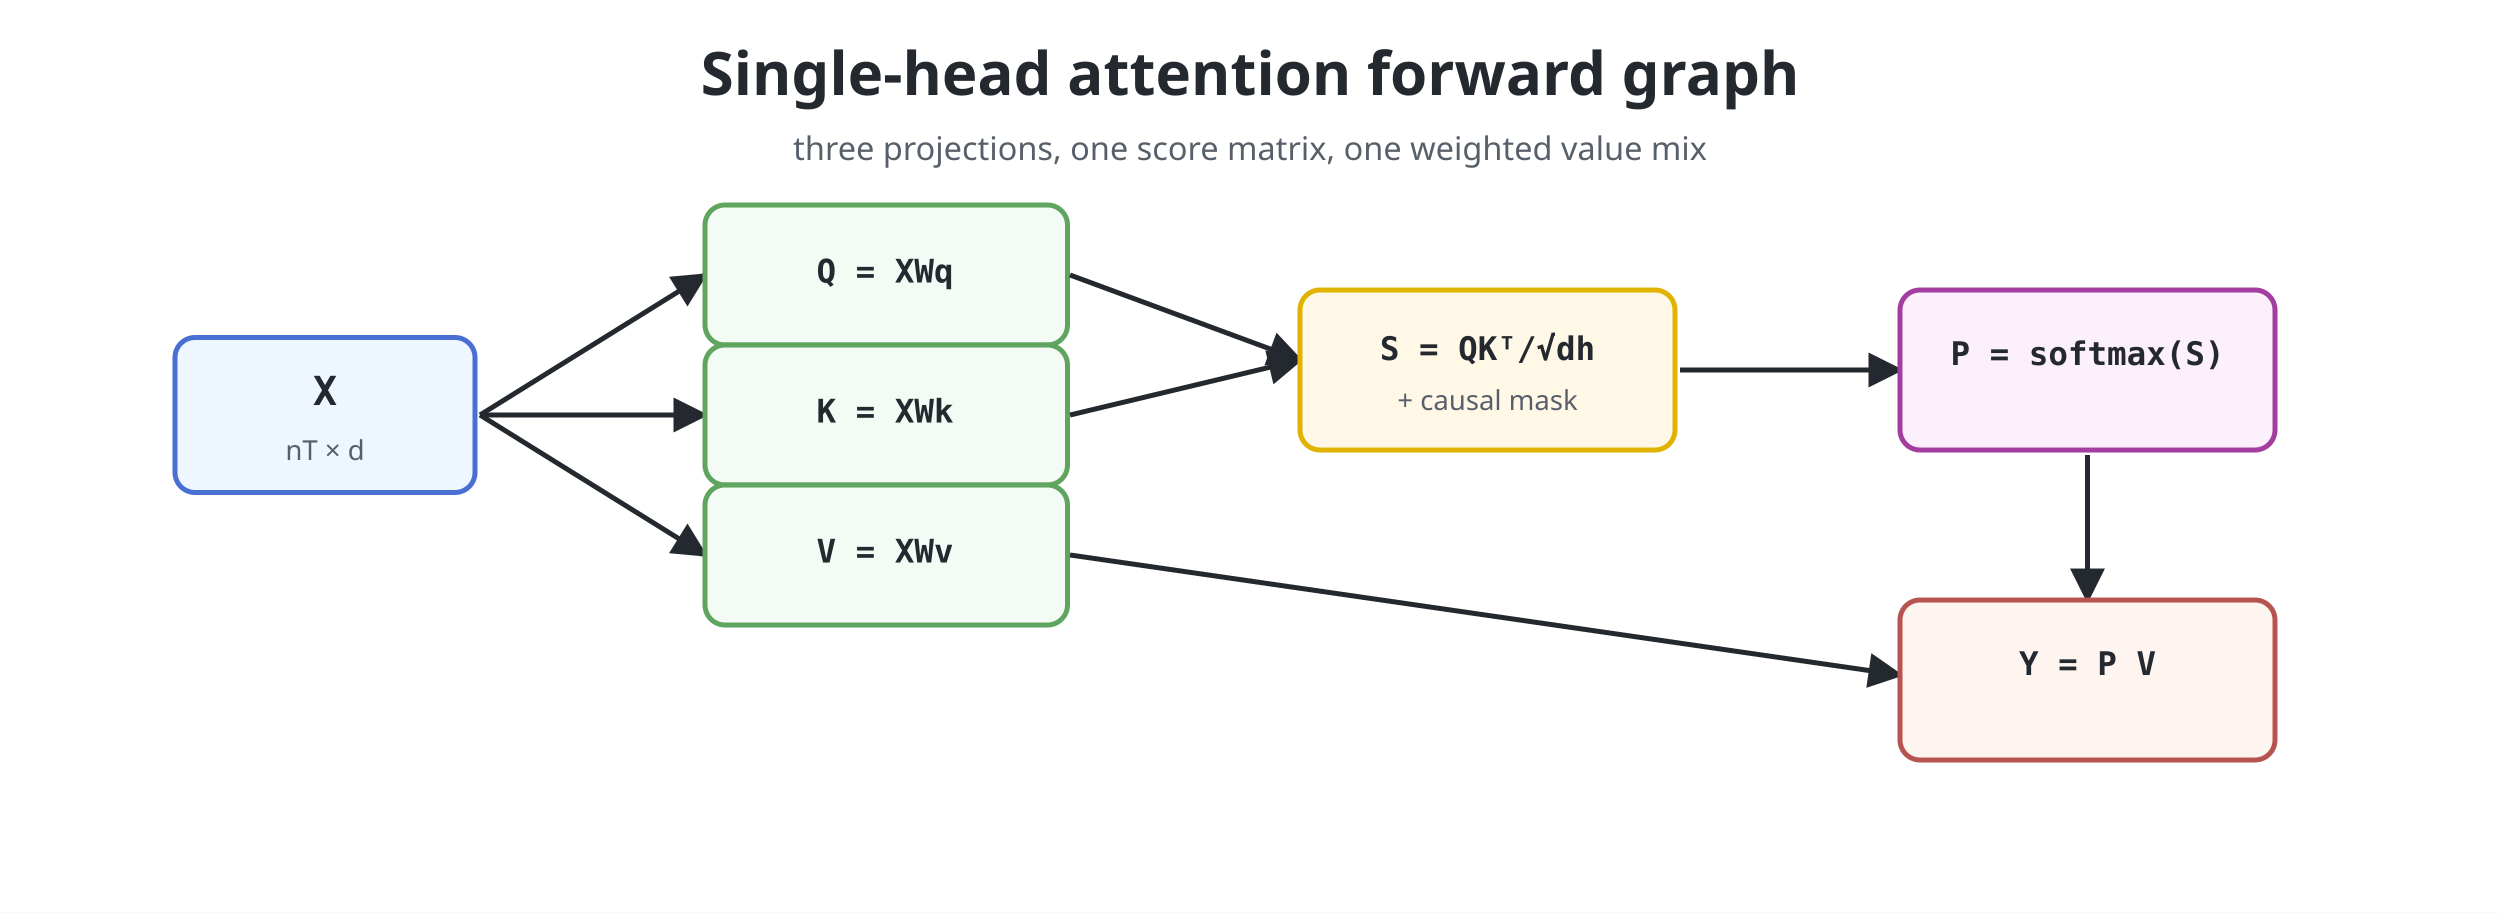
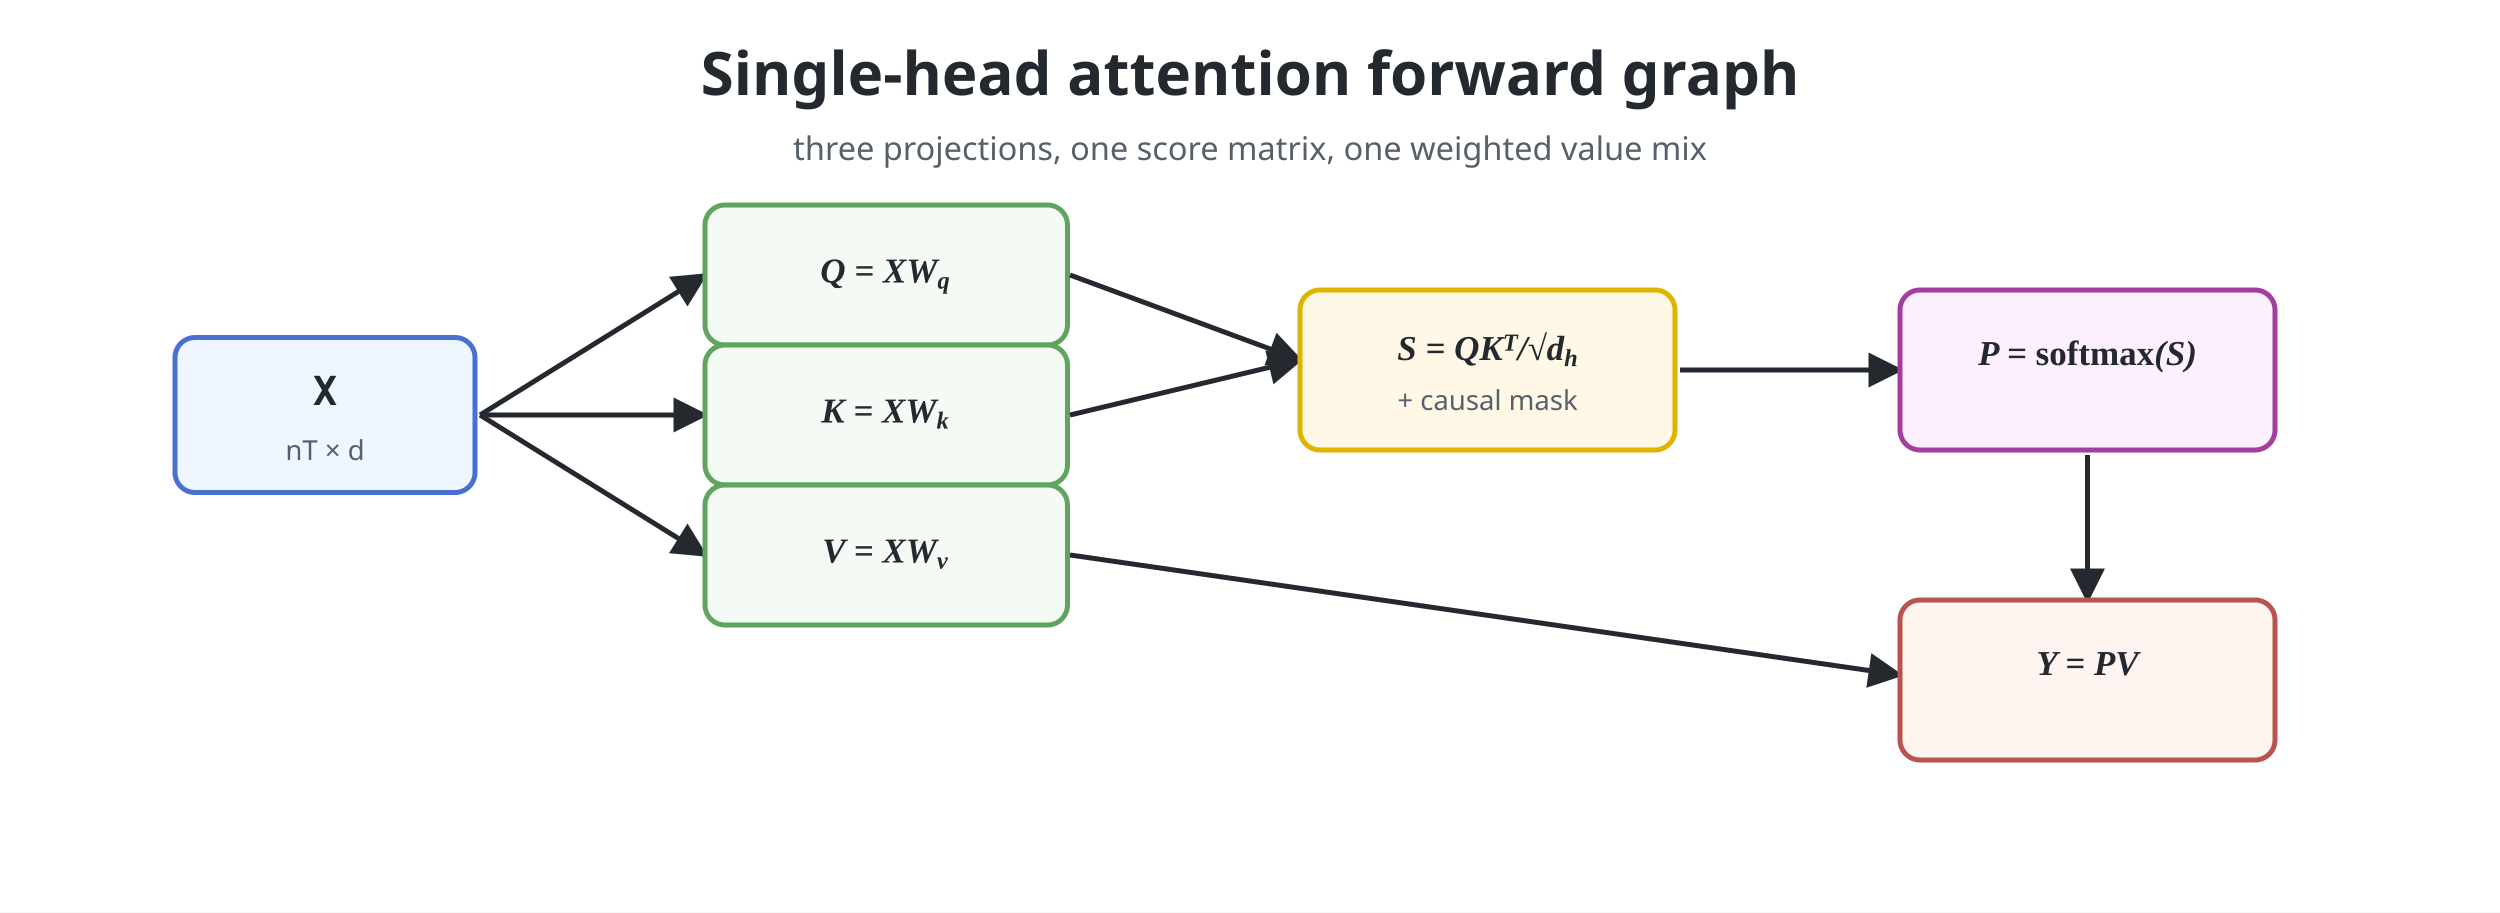
<svg xmlns="http://www.w3.org/2000/svg" viewBox="0 0 1000 365">
  <defs>
    <marker id="arrow" viewBox="0 0 10 10" refX="9" refY="5" markerWidth="7" markerHeight="7" orient="auto-start-reverse">
      <path d="M 0 0 L 10 5 L 0 10 z" fill="#24292f" />
    </marker>
  </defs>
  <rect x="0" y="0" width="1000" height="365" fill="#ffffff" />
  <text x="500" y="38" text-anchor="middle" font-family="sans-serif" font-size="24" font-weight="700" fill="#24292f">Single-head attention forward graph</text>
  <text x="500" y="64" text-anchor="middle" font-family="sans-serif" font-size="13" font-weight="400" fill="#57606a">three projections, one score matrix, one weighted value mix</text>
  <rect x="70" y="135" width="120" height="62" rx="8" fill="#eef7ff" stroke="#4a6fd3" stroke-width="2" />
  <text x="130" y="162" text-anchor="middle" font-family="monospace" font-size="16" font-weight="700" fill="#24292f">X</text>
  <text x="130" y="184" text-anchor="middle" font-family="sans-serif" font-size="11" font-weight="400" fill="#57606a">nT × d</text>
  <line x1="192" y1="166" x2="282" y2="110" stroke="#24292f" stroke-width="2" marker-end="url(#arrow)" />
  <line x1="192" y1="166" x2="282" y2="166" stroke="#24292f" stroke-width="2" marker-end="url(#arrow)" />
  <line x1="192" y1="166" x2="282" y2="222" stroke="#24292f" stroke-width="2" marker-end="url(#arrow)" />
  <rect x="282" y="82" width="145" height="56" rx="8" fill="#f4faf4" stroke="#5fa55f" stroke-width="2" />
-   <text x="354" y="113" text-anchor="middle" font-family="monospace" font-size="13" font-weight="700" fill="#24292f">Q = XWq</text>
+   <text x="354" y="113" text-anchor="middle" font-family="Georgia, Times New Roman, serif" font-size="14" font-style="italic" font-weight="700" fill="#24292f">Q = XW<tspan baseline-shift="-25%" font-size="9.8">q</tspan>
+   </text>
  <rect x="282" y="138" width="145" height="56" rx="8" fill="#f4faf4" stroke="#5fa55f" stroke-width="2" />
-   <text x="354" y="169" text-anchor="middle" font-family="monospace" font-size="13" font-weight="700" fill="#24292f">K = XWk</text>
+   <text x="354" y="169" text-anchor="middle" font-family="Georgia, Times New Roman, serif" font-size="14" font-style="italic" font-weight="700" fill="#24292f">K = XW<tspan baseline-shift="-25%" font-size="9.8">k</tspan>
+   </text>
  <rect x="282" y="194" width="145" height="56" rx="8" fill="#f4faf4" stroke="#5fa55f" stroke-width="2" />
-   <text x="354" y="225" text-anchor="middle" font-family="monospace" font-size="13" font-weight="700" fill="#24292f">V = XWv</text>
+   <text x="354" y="225" text-anchor="middle" font-family="Georgia, Times New Roman, serif" font-size="14" font-style="italic" font-weight="700" fill="#24292f">V = XW<tspan baseline-shift="-25%" font-size="9.8">v</tspan>
+   </text>
  <line x1="428" y1="110" x2="520" y2="144" stroke="#24292f" stroke-width="2" marker-end="url(#arrow)" />
  <line x1="428" y1="166" x2="520" y2="144" stroke="#24292f" stroke-width="2" marker-end="url(#arrow)" />
  <rect x="520" y="116" width="150" height="64" rx="8" fill="#fff8e7" stroke="#e0b300" stroke-width="2" />
-   <text x="595" y="144" text-anchor="middle" font-family="monospace" font-size="13" font-weight="700" fill="#24292f">S = QKᵀ/√dh</text>
+   <text x="595" y="144" text-anchor="middle" font-family="Georgia, Times New Roman, serif" font-size="14" font-style="italic" font-weight="700" fill="#24292f">S = QK<tspan baseline-shift="38%" font-size="9.8">T</tspan>/√d<tspan baseline-shift="-25%" font-size="9.8">h</tspan>
+   </text>
  <text x="595" y="164" text-anchor="middle" font-family="sans-serif" font-size="11" font-weight="400" fill="#57606a">+ causal mask</text>
  <line x1="672" y1="148" x2="760" y2="148" stroke="#24292f" stroke-width="2" marker-end="url(#arrow)" />
  <rect x="760" y="116" width="150" height="64" rx="8" fill="#fbf0fb" stroke="#a33ea1" stroke-width="2" />
-   <text x="835" y="146" text-anchor="middle" font-family="monospace" font-size="13" font-weight="700" fill="#24292f">P = softmax(S)</text>
+   <text x="835" y="146" text-anchor="middle" font-family="Georgia, Times New Roman, serif" font-size="14" font-style="italic" font-weight="700" fill="#24292f">P = <tspan font-style="normal">softmax</tspan>(S)</text>
  <line x1="835" y1="182" x2="835" y2="240" stroke="#24292f" stroke-width="2" marker-end="url(#arrow)" />
  <line x1="428" y1="222" x2="760" y2="270" stroke="#24292f" stroke-width="2" marker-end="url(#arrow)" />
  <rect x="760" y="240" width="150" height="64" rx="8" fill="#fff5f0" stroke="#b85450" stroke-width="2" />
-   <text x="835" y="270" text-anchor="middle" font-family="monospace" font-size="13" font-weight="700" fill="#24292f">Y = P V</text>
+   <text x="835" y="270" text-anchor="middle" font-family="Georgia, Times New Roman, serif" font-size="14" font-style="italic" font-weight="700" fill="#24292f">Y = PV</text>
</svg>
